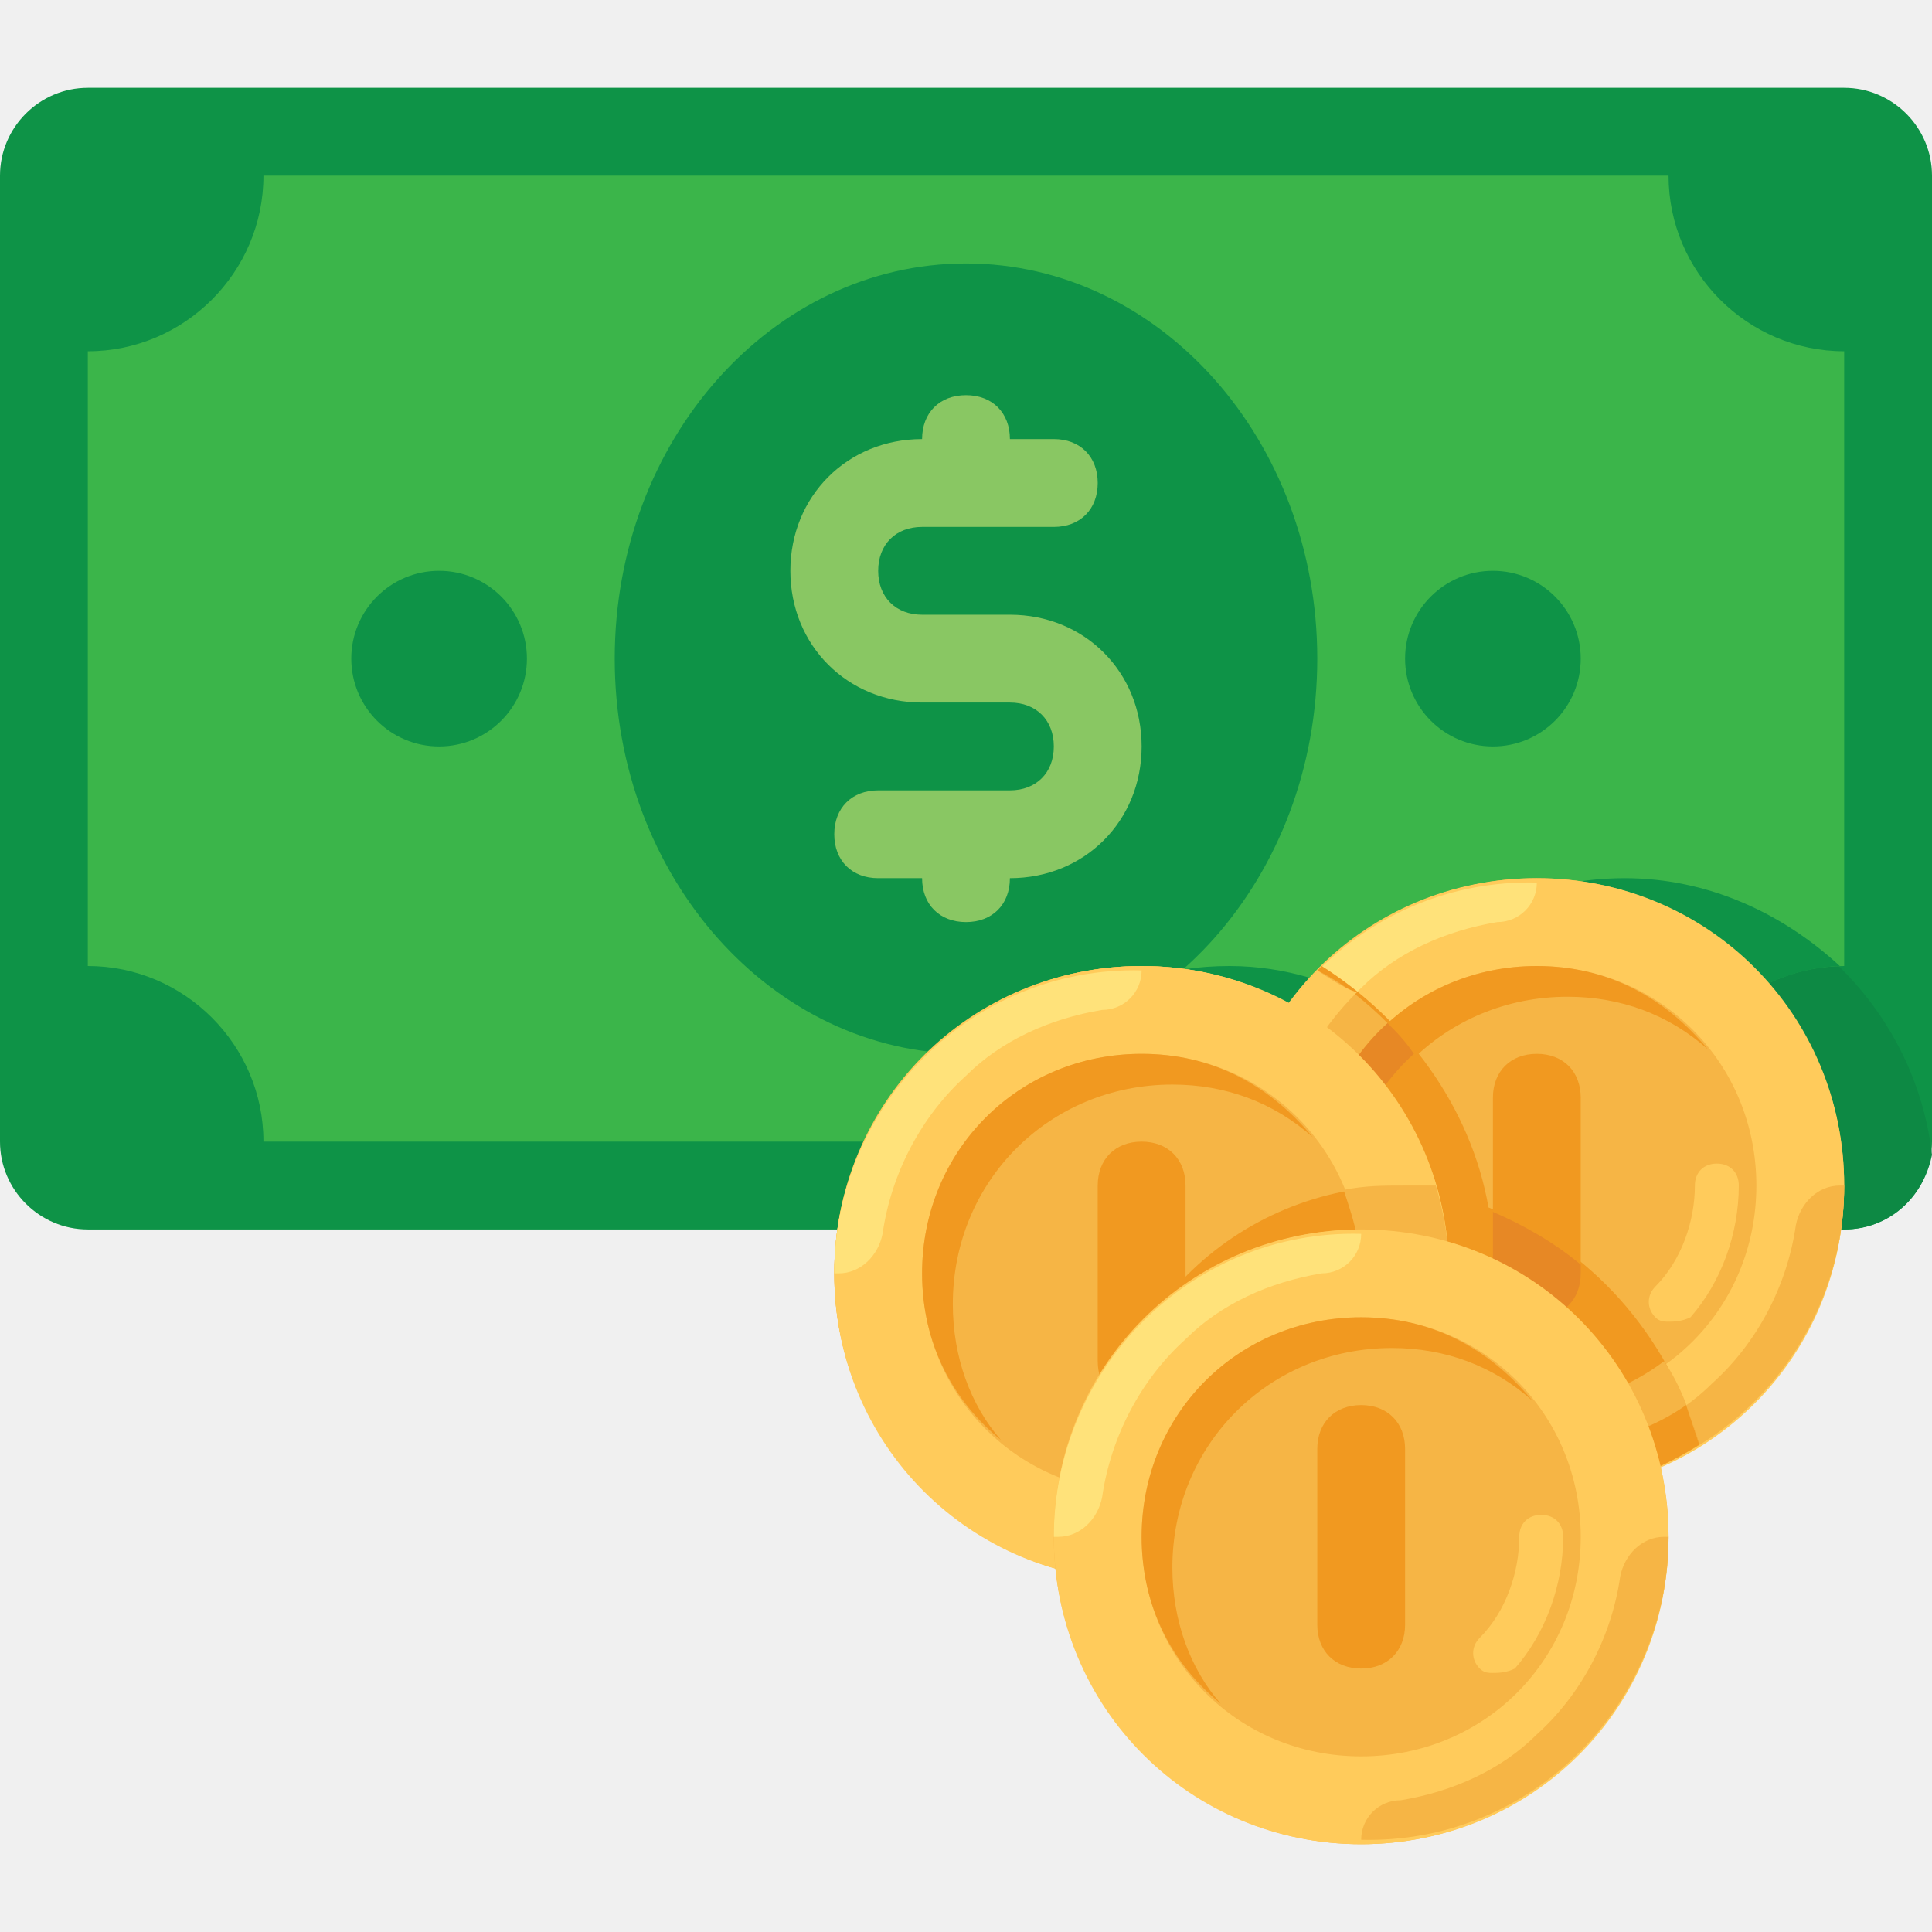
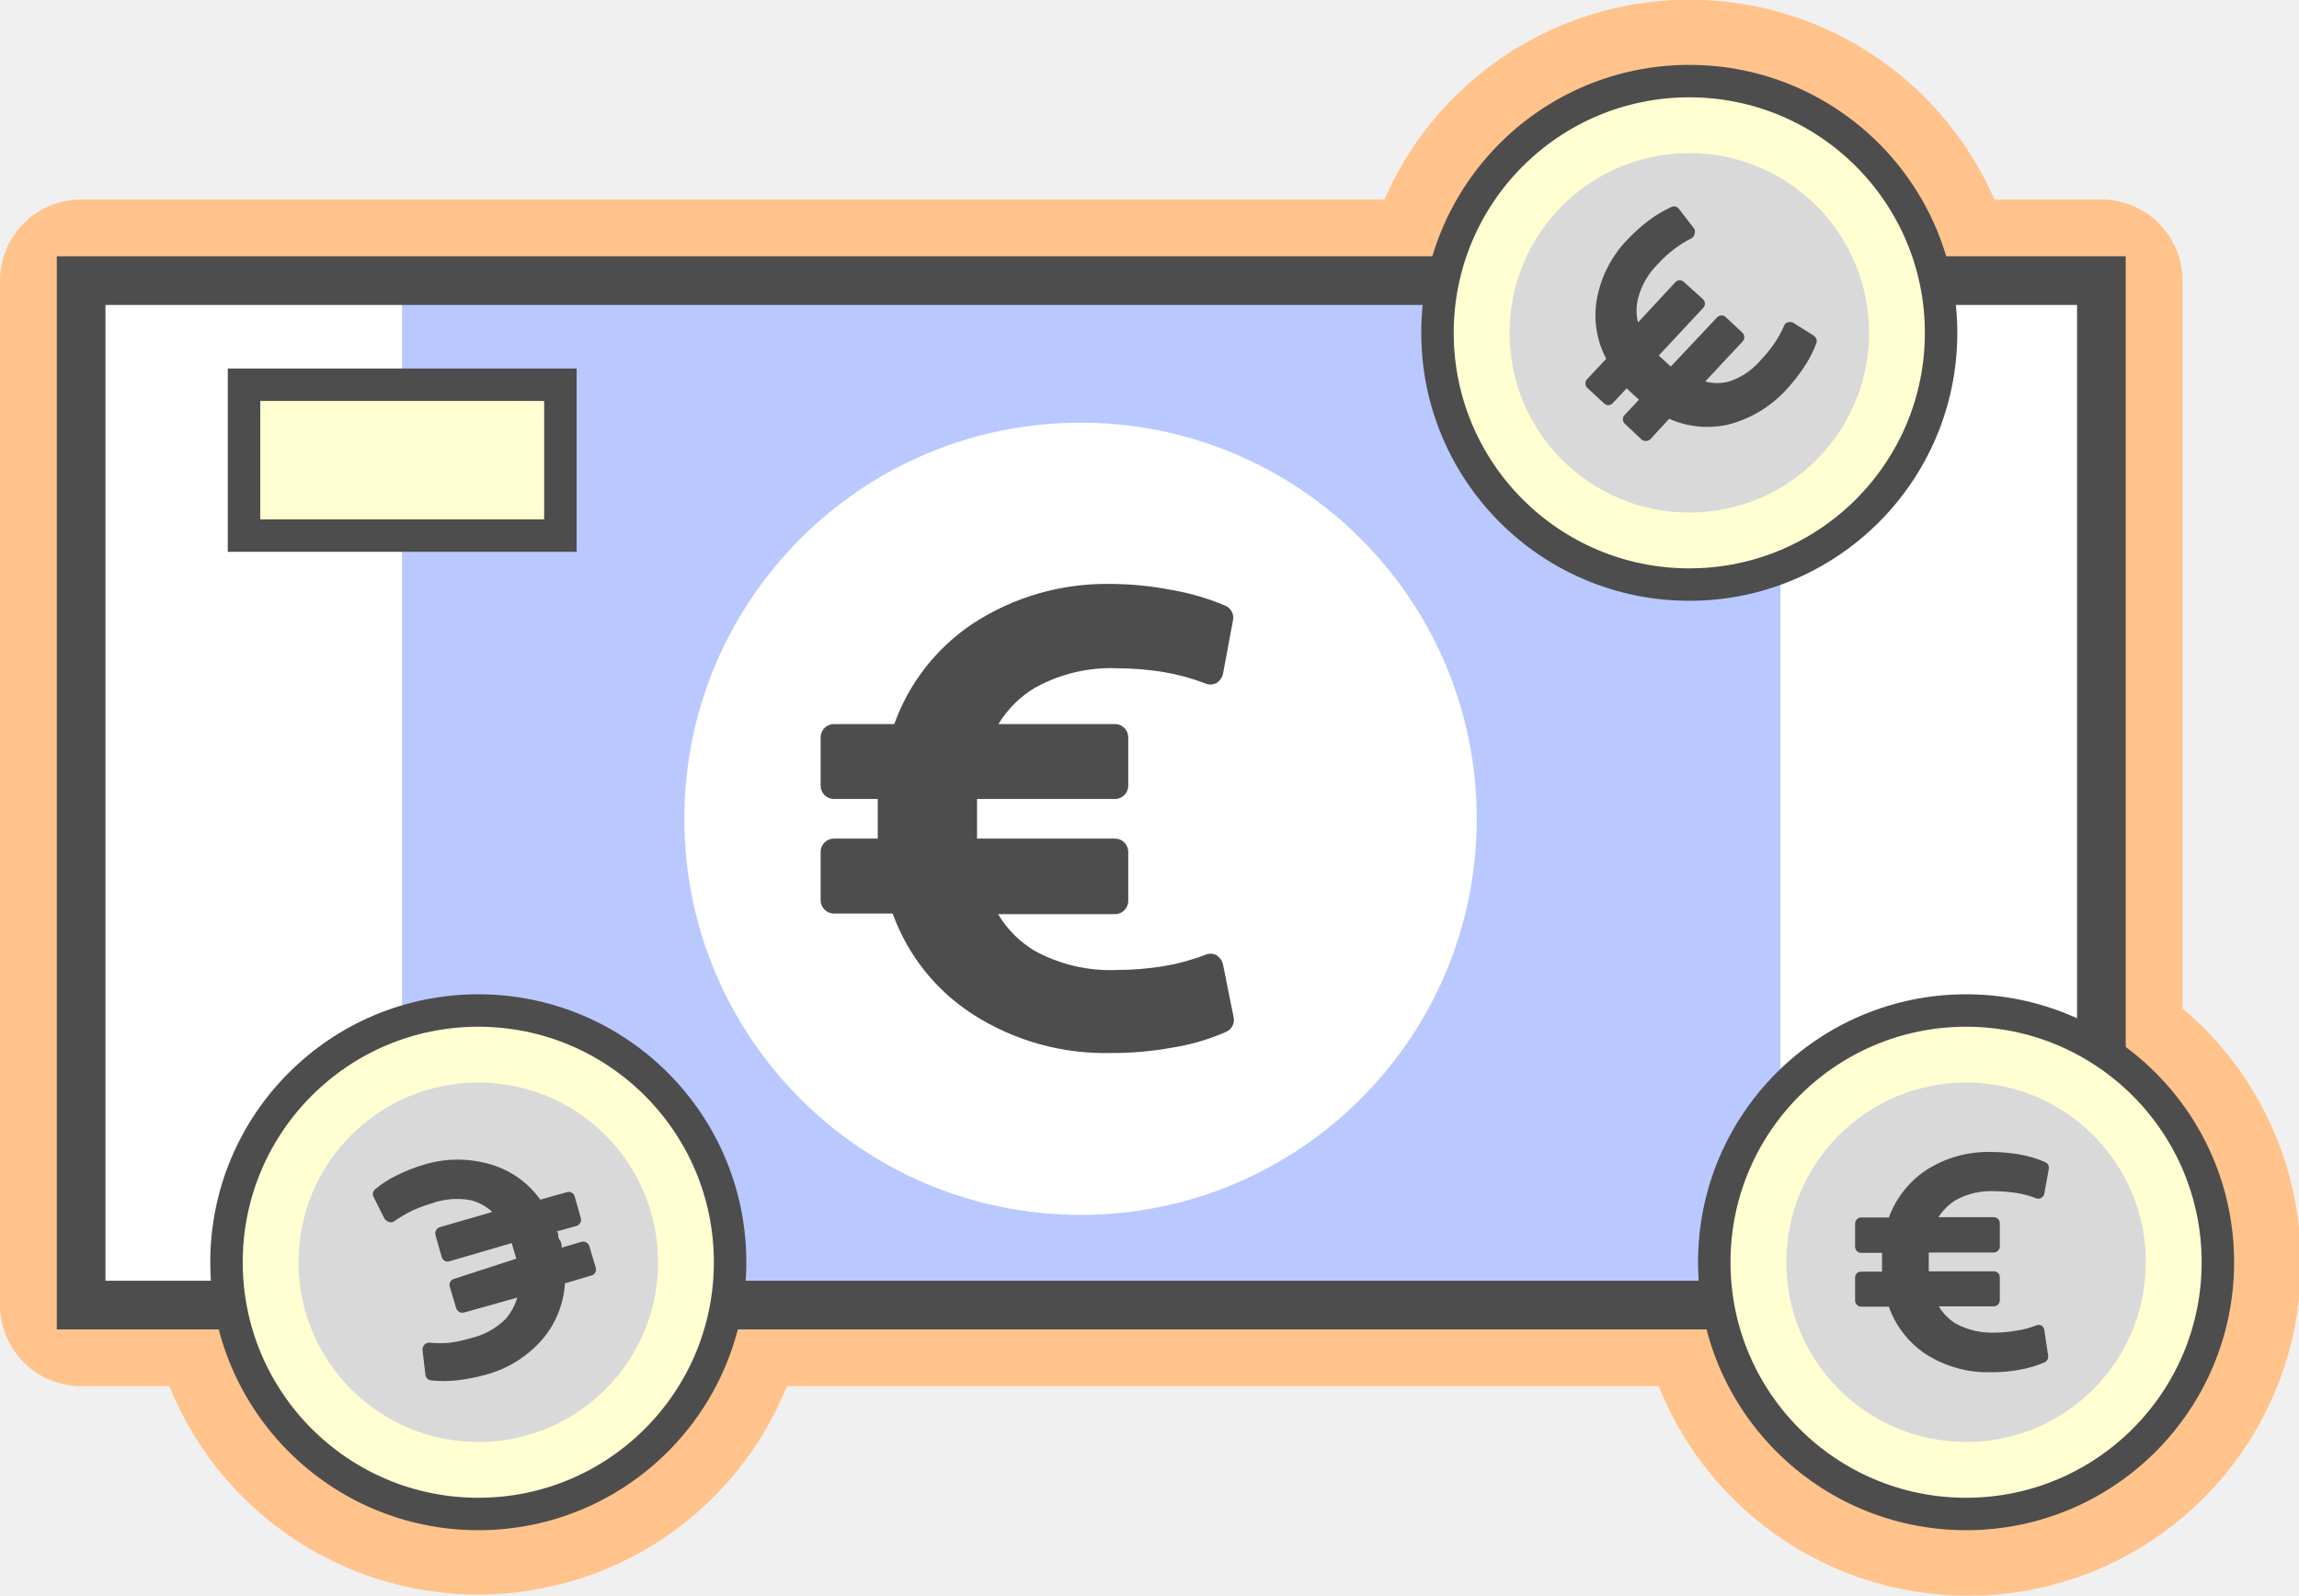
- <svg xmlns="http://www.w3.org/2000/svg" version="1.1" id="Capa_1" x="0px" y="0px" viewBox="0 0 512 512" style="enable-background:new 0 0 512 512;" xml:space="preserve">
-   <path style="fill:#0E9347;" d="M488.727,325.818H23.273C10.473,325.818,0,315.345,0,302.545v-256  c0-12.8,10.473-23.273,23.273-23.273h465.455c12.8,0,23.273,10.473,23.273,23.273v256C512,315.345,501.527,325.818,488.727,325.818z  " />
-   <path style="fill:#0D8944;" d="M430.545,232.727c-26.764,0-51.2,12.8-65.164,33.745C353.745,260.655,340.945,256,325.818,256  c-40.727,0-74.473,30.255-80.291,69.818h243.2c11.636,0,20.945-8.145,23.273-19.782  C507.345,265.309,472.436,232.727,430.545,232.727z" />
-   <path style="fill:#3BB54A;" d="M442.182,302.545H69.818c0-25.6-20.945-46.545-46.545-46.545V93.091  c25.6,0,46.545-20.945,46.545-46.545h372.364c0,25.6,20.945,46.545,46.545,46.545V256C463.127,256,442.182,276.945,442.182,302.545z  " />
-   <g>
-     <path style="fill:#0E9347;" d="M430.545,232.727c-26.764,0-51.2,12.8-65.164,33.745C353.745,260.655,340.945,256,325.818,256   c-32.582,0-60.509,18.618-73.309,46.545h189.673c0-25.6,19.782-45.382,45.382-46.545   C472.436,242.036,452.655,232.727,430.545,232.727z" />
-     <ellipse style="fill:#0E9347;" cx="256" cy="174.545" rx="93.091" ry="104.727" />
-     <circle style="fill:#0E9347;" cx="116.364" cy="174.545" r="23.273" />
-     <circle style="fill:#0E9347;" cx="395.636" cy="174.545" r="23.273" />
+ <svg xmlns="http://www.w3.org/2000/svg" viewBox="0 0 70.85 49.17">
+   <g id="Layer_2" data-name="Layer 2">
+     <g id="TEKST">
+       <path d="M64.76 32.38V8.65h-5.11a7.75 7.75 0 0 0-15.17 0H2.5v31.58h4.6a8.64 8.64 0 0 0 .19.85 7.76 7.76 0 0 0 15.09-.85H53a7.76 7.76 0 1 0 11.81-7.85z" fill="#ffc38b" stroke="#ffc38b" stroke-linecap="round" stroke-linejoin="round" stroke-width="5" />
+       <path fill="#b9c9ff" d="M2.5 8.65h62.26v31.58H2.5z" />
+       <circle cx="33.3" cy="25.24" r="12.21" fill="#fff" />
+       <path fill="#fff" d="M2.5 8.65h9.89v31.58H2.5zM54.87 8.65h9.89v31.58h-9.89z" />
+       <path d="M37.69 29.73a.45.45 0 0 0-.21-.29.39.39 0 0 0-.35 0 6.81 6.81 0 0 1-1.31.35 9.27 9.27 0 0 1-1.38.11 4.84 4.84 0 0 1-2.57-.6 3.22 3.22 0 0 1-1.11-1.12h3.6a.41.41 0 0 0 .41-.41v-1.51a.41.41 0 0 0-.41-.41h-4.25v-1.22h4.25a.41.41 0 0 0 .41-.41v-1.49a.41.41 0 0 0-.41-.41h-3.59a3.27 3.27 0 0 1 1.11-1.11 4.8 4.8 0 0 1 2.56-.61 9.27 9.27 0 0 1 1.38.11 7 7 0 0 1 1.31.35.39.39 0 0 0 .35 0 .45.45 0 0 0 .21-.29l.31-1.66a.4.4 0 0 0-.24-.44 7.53 7.53 0 0 0-1.63-.48 10.16 10.16 0 0 0-1.95-.19A7.52 7.52 0 0 0 30 19.21a6.25 6.25 0 0 0-2.44 3.11H25.7a.41.41 0 0 0-.41.41v1.49a.41.41 0 0 0 .41.41h1.35V25.85H25.7a.41.41 0 0 0-.41.41v1.49a.41.41 0 0 0 .41.41h1.81A6.19 6.19 0 0 0 30 31.28a7.54 7.54 0 0 0 4.23 1.18 10.16 10.16 0 0 0 1.92-.17 6.69 6.69 0 0 0 1.63-.48.4.4 0 0 0 .24-.44z" fill="#4d4d4d" />
+       <path fill="#ffffd1" stroke="#4d4d4d" stroke-miterlimit="10" d="M7.52 11.86h9.75v4.65H7.52z" />
+       <path fill="none" stroke="#4d4d4d" stroke-miterlimit="10" stroke-width="1.5" d="M2.5 8.65h62.26v31.58H2.5z" />
+       <circle cx="60.59" cy="38.91" r="7.76" fill="#ffffd1" stroke="#4d4d4d" stroke-miterlimit="10" />
+       <circle cx="60.59" cy="38.91" r="5.54" fill="#d9d9d9" />
+       <path d="M63 41a.19.19 0 0 0-.09-.14.2.2 0 0 0-.17 0 2.49 2.49 0 0 1-.61.16 3.66 3.66 0 0 1-.65.06 2.35 2.35 0 0 1-1.21-.28 1.55 1.55 0 0 1-.52-.53h1.69a.19.19 0 0 0 .19-.19v-.7a.18.18 0 0 0-.19-.19h-2v-.58h2a.19.19 0 0 0 .19-.19v-.7a.19.19 0 0 0-.19-.2h-1.7a1.72 1.72 0 0 1 .52-.52 2.26 2.26 0 0 1 1.21-.28 4.87 4.87 0 0 1 .65.05 3 3 0 0 1 .61.16.17.17 0 0 0 .17 0 .2.2 0 0 0 .1-.13l.14-.77a.19.19 0 0 0-.12-.21 3.42 3.42 0 0 0-.76-.23 5.38 5.38 0 0 0-.9-.08 3.54 3.54 0 0 0-2 .56 3 3 0 0 0-1.15 1.46h-.85a.19.19 0 0 0-.19.2v.7a.19.19 0 0 0 .19.19H58v.58h-.64a.18.18 0 0 0-.19.19v.7a.19.19 0 0 0 .19.19h.85a2.92 2.92 0 0 0 1.15 1.47 3.54 3.54 0 0 0 2 .55 4.5 4.5 0 0 0 .9-.08A3.44 3.44 0 0 0 63 42a.2.2 0 0 0 .12-.21z" fill="#4d4d4d" />
+       <g>
+         <circle cx="14.74" cy="38.91" r="7.76" fill="#ffffd1" stroke="#4d4d4d" stroke-miterlimit="10" />
+         <circle cx="14.74" cy="38.91" r="5.54" fill="#d9d9d9" />
+         <path d="M11.84 37.55a.23.23 0 0 0 .13.11.18.18 0 0 0 .16 0 4.21 4.21 0 0 1 .55-.33 4.49 4.49 0 0 1 .61-.23 2.3 2.3 0 0 1 1.23-.1 1.54 1.54 0 0 1 .65.36l-1.62.47a.2.2 0 0 0-.13.24l.19.67a.19.19 0 0 0 .24.14l1.92-.56.14.48-1.91.62a.19.19 0 0 0-.14.24l.2.67a.2.2 0 0 0 .24.13l1.64-.46a1.72 1.72 0 0 1-.35.65 2.24 2.24 0 0 1-1.08.6 4.56 4.56 0 0 1-.64.14 3.42 3.42 0 0 1-.64 0 .2.2 0 0 0-.15.06.23.23 0 0 0-.06.16l.09.77a.19.19 0 0 0 .17.17 3.55 3.55 0 0 0 .8 0 5.46 5.46 0 0 0 .88-.17 3.52 3.52 0 0 0 1.76-1.1 2.93 2.93 0 0 0 .69-1.72l.81-.24a.19.19 0 0 0 .14-.24l-.2-.67a.2.2 0 0 0-.24-.13l-.61.18c0-.08 0-.16-.07-.25s0-.17-.08-.25l.61-.17a.2.2 0 0 0 .13-.24l-.19-.67a.19.19 0 0 0-.24-.13l-.82.23a2.86 2.86 0 0 0-1.51-1.08 3.56 3.56 0 0 0-2.07 0 5.05 5.05 0 0 0-.84.33 3.23 3.23 0 0 0-.67.43.19.19 0 0 0-.05.23z" fill="#4d4d4d" />
+       </g>
+       <g>
+         <circle cx="52.06" cy="10.26" r="7.76" fill="#ffffd1" stroke="#4d4d4d" stroke-miterlimit="10" />
+         <circle cx="52.06" cy="10.26" r="5.54" fill="#d9d9d9" />
+         <path d="M55.25 9.94a.25.25 0 0 0-.17 0A.2.2 0 0 0 55 10a3.37 3.37 0 0 1-.3.56 4 4 0 0 1-.41.51 2.2 2.2 0 0 1-1 .69 1.43 1.43 0 0 1-.74 0l1.15-1.23a.19.19 0 0 0 0-.27l-.51-.48a.19.19 0 0 0-.27 0l-1.43 1.52-.37-.34 1.36-1.46a.19.19 0 0 0 0-.28l-.58-.52a.18.18 0 0 0-.27 0l-1.15 1.24a1.54 1.54 0 0 1 0-.74 2.3 2.3 0 0 1 .62-1.07 3.39 3.39 0 0 1 .48-.44 3.06 3.06 0 0 1 .54-.34.19.19 0 0 0 .1-.13.23.23 0 0 0 0-.16l-.48-.62a.18.18 0 0 0-.23-.06 3.86 3.86 0 0 0-.68.4 5.59 5.59 0 0 0-.68.61 3.54 3.54 0 0 0-.94 1.84 2.86 2.86 0 0 0 .29 1.83l-.58.62a.19.19 0 0 0 0 .28l.51.47a.18.18 0 0 0 .27 0l.43-.46.19.18.19.17-.44.47a.19.19 0 0 0 0 .27l.51.48a.21.21 0 0 0 .28 0l.58-.63a2.89 2.89 0 0 0 1.85.17A3.65 3.65 0 0 0 55.06 12a5.37 5.37 0 0 0 .56-.72 3.65 3.65 0 0 0 .36-.71.2.2 0 0 0-.08-.22z" fill="#4d4d4d" />
+       </g>
+     </g>
  </g>
-   <path style="fill:#89C763;" d="M267.636,162.909h-23.273c-6.982,0-11.636-4.655-11.636-11.636c0-6.982,4.655-11.636,11.636-11.636  h34.909c6.982,0,11.636-4.655,11.636-11.636c0-6.982-4.655-11.636-11.636-11.636h-11.636c0-6.982-4.655-11.636-11.636-11.636  c-6.982,0-11.636,4.655-11.636,11.636c-19.782,0-34.909,15.127-34.909,34.909s15.127,34.909,34.909,34.909h23.273  c6.982,0,11.636,4.655,11.636,11.636c0,6.982-4.655,11.636-11.636,11.636h-34.909c-6.982,0-11.636,4.655-11.636,11.636  c0,6.982,4.655,11.636,11.636,11.636h11.636c0,6.982,4.655,11.636,11.636,11.636c6.982,0,11.636-4.655,11.636-11.636  c19.782,0,34.909-15.127,34.909-34.909S287.418,162.909,267.636,162.909z" />
-   <circle style="fill:#FFCA5D;" cx="302.545" cy="337.455" r="81.455" />
-   <circle style="fill:#F6B545;" cx="407.273" cy="314.182" r="81.455" />
-   <path style="fill:#FFCB5B;" d="M407.273,232.727c-45.382,0-81.455,36.073-81.455,81.455s36.073,81.455,81.455,81.455  s81.455-36.073,81.455-81.455S452.655,232.727,407.273,232.727z M407.273,372.364c-32.582,0-58.182-25.6-58.182-58.182  S374.691,256,407.273,256s58.182,25.6,58.182,58.182S439.855,372.364,407.273,372.364z" />
-   <path style="fill:#F6B545;" d="M407.273,394.473L407.273,394.473c45.382,1.164,81.455-36.073,81.455-80.291h-1.164  c-5.818,0-10.473,4.655-11.636,10.473c-2.327,16.291-10.473,31.418-22.109,41.891c-9.309,9.309-22.109,15.127-36.073,17.454  C411.927,384,407.273,388.655,407.273,394.473z" />
-   <path style="fill:#FFE27A;" d="M407.273,233.891L407.273,233.891c-45.382-1.164-81.455,36.073-81.455,80.291h1.164  c5.818,0,10.473-4.655,11.636-10.473c2.327-16.291,10.473-31.418,22.109-41.891c9.309-9.309,22.109-15.127,36.073-17.455  C402.618,244.364,407.273,239.709,407.273,233.891z" />
-   <path style="fill:#F19920;" d="M357.236,322.327c0-32.582,25.6-58.182,58.182-58.182c13.964,0,26.764,4.655,37.236,13.964  C441.018,264.145,425.891,256,407.273,256c-32.582,0-58.182,25.6-58.182,58.182c0,18.618,8.145,33.745,20.945,44.218  C361.891,349.091,357.236,336.291,357.236,322.327z" />
-   <path style="fill:#FFCB5B;" d="M442.182,350.255c-1.164,0-2.327,0-3.491-1.164c-2.327-2.327-2.327-5.818,0-8.145  c6.982-6.982,10.473-17.455,10.473-26.764c0-3.491,2.327-5.818,5.818-5.818c3.491,0,5.818,2.327,5.818,5.818  c0,12.8-4.655,25.6-12.8,34.909C445.673,350.255,443.345,350.255,442.182,350.255z" />
-   <g>
-     <path style="fill:#F19920;" d="M407.273,349.091c-6.982,0-11.636-4.655-11.636-11.636v-46.545c0-6.982,4.655-11.636,11.636-11.636   s11.636,4.655,11.636,11.636v46.545C418.909,344.436,414.255,349.091,407.273,349.091z" />
-     <path style="fill:#F19920;" d="M450.327,382.836c-8.145-29.091-29.091-52.364-55.855-62.836c-4.655-26.764-22.109-50.036-44.218-64   c-13.964,15.127-23.273,34.909-23.273,57.018c0,45.382,36.073,81.455,81.455,81.455   C423.564,395.636,437.527,390.982,450.327,382.836z" />
-   </g>
-   <g>
-     <path style="fill:#E78825;" d="M370.036,358.4c-8.145-10.473-13.964-23.273-13.964-37.236c0-16.291,6.982-31.418,18.618-41.891   c-2.327-3.491-4.655-5.818-6.982-8.145c-11.636,10.473-18.618,25.6-18.618,43.055C349.091,332.8,357.236,347.927,370.036,358.4z" />
-     <path style="fill:#E78825;" d="M395.636,321.164v16.291c0,6.982,4.655,11.636,11.636,11.636s11.636-4.655,11.636-11.636v-2.327   C411.927,329.309,403.782,324.655,395.636,321.164z" />
-   </g>
-   <path style="fill:#F6B545;" d="M450.327,382.836c-2.327-8.145-4.655-15.127-9.309-22.109c-9.309,6.982-20.945,11.636-33.745,11.636  c-32.582,0-58.182-25.6-58.182-58.182c0-17.455,6.982-32.582,18.618-43.055c-5.818-5.818-11.636-10.473-18.618-13.964  c-13.964,15.127-23.273,34.909-23.273,57.018c0,45.382,36.073,81.455,81.455,81.455  C423.564,395.636,437.527,390.982,450.327,382.836z" />
-   <path style="fill:#F19920;" d="M446.836,372.364c-8.145,5.818-18.618,9.309-29.091,11.636c-5.818,1.164-10.473,5.818-10.473,11.636  l0,0c16.291,0,30.255-4.655,43.055-12.8C449.164,379.345,448,375.855,446.836,372.364z" />
-   <path style="fill:#FFCB5B;" d="M349.091,257.164c-13.964,15.127-23.273,34.909-23.273,57.018h1.164  c5.818,0,10.473-4.655,11.636-10.473c2.327-16.291,10.473-30.255,20.945-40.727C356.073,261.818,352.582,259.491,349.091,257.164z" />
-   <circle style="fill:#F6B545;" cx="302.545" cy="337.455" r="81.455" />
-   <path style="fill:#F19920;" d="M290.909,395.636c0,8.145,1.164,15.127,3.491,23.273c2.327,0,5.818,0,8.145,0  c45.382,0,81.455-36.073,81.455-81.455c0-8.145-1.164-15.127-3.491-23.273c-2.327,0-5.818,0-8.145,0  C326.982,314.182,290.909,350.255,290.909,395.636z" />
-   <path style="fill:#FFCB5B;" d="M302.545,256c-45.382,0-81.455,36.073-81.455,81.455s36.073,81.455,81.455,81.455  S384,382.836,384,337.455S347.927,256,302.545,256z M302.545,395.636c-32.582,0-58.182-25.6-58.182-58.182  s25.6-58.182,58.182-58.182s58.182,25.6,58.182,58.182S335.127,395.636,302.545,395.636z" />
-   <path style="fill:#F6B545;" d="M302.545,417.745L302.545,417.745C347.927,418.909,384,381.673,384,337.455h-1.164  c-5.818,0-10.473,4.655-11.636,10.473c-2.327,16.291-10.473,31.418-22.109,41.891c-9.309,9.309-22.109,15.127-36.073,17.455  C307.2,407.273,302.545,411.927,302.545,417.745z" />
-   <path style="fill:#FFE27A;" d="M302.545,257.164L302.545,257.164c-45.382-1.164-81.455,36.073-81.455,80.291h1.164  c5.818,0,10.473-4.655,11.636-10.473c2.327-16.291,10.473-31.418,22.109-41.891c9.309-9.309,22.109-15.127,36.073-17.455  C297.891,267.636,302.545,262.982,302.545,257.164z" />
-   <path style="fill:#F19920;" d="M252.509,345.6c0-32.582,25.6-58.182,58.182-58.182c13.964,0,26.764,4.655,37.236,13.964  c-11.636-13.964-26.764-22.109-45.382-22.109c-32.582,0-58.182,25.6-58.182,58.182c0,18.618,8.145,33.745,20.945,44.218  C257.164,372.364,252.509,359.564,252.509,345.6z" />
-   <path style="fill:#FFCB5B;" d="M337.455,373.527c-1.164,0-2.327,0-3.491-1.164c-2.327-2.327-2.327-5.818,0-8.145  c6.982-6.982,10.473-17.455,10.473-26.764c0-3.491,2.327-5.818,5.818-5.818c3.491,0,5.818,2.327,5.818,5.818  c0,12.8-4.655,25.6-12.8,34.909C340.945,373.527,338.618,373.527,337.455,373.527z" />
-   <path style="fill:#F19920;" d="M302.545,372.364c-6.982,0-11.636-4.655-11.636-11.636v-46.545c0-6.982,4.655-11.636,11.636-11.636  c6.982,0,11.636,4.655,11.636,11.636v46.545C314.182,367.709,309.527,372.364,302.545,372.364z" />
-   <g>
-     <path style="fill:#F6B545;" d="M356.073,315.345c2.327,6.982,4.655,13.964,4.655,22.109c0,32.582-25.6,58.182-58.182,58.182   c-3.491,0-8.145,0-11.636-1.164v1.164c0,8.145,1.164,15.127,3.491,23.273c2.327,0,5.818,0,8.145,0   c45.382,0,81.455-36.073,81.455-81.455c0-8.145-1.164-15.127-3.491-23.273c-2.327,0-5.818,0-8.145,0   C366.545,314.182,361.891,314.182,356.073,315.345z" />
-     <circle style="fill:#F6B545;" cx="360.727" cy="407.273" r="81.455" />
-   </g>
-   <path style="fill:#FFCB5B;" d="M360.727,325.818c-45.382,0-81.455,36.073-81.455,81.455s36.073,81.455,81.455,81.455  s81.455-36.073,81.455-81.455S406.109,325.818,360.727,325.818z M360.727,465.455c-32.582,0-58.182-25.6-58.182-58.182  s25.6-58.182,58.182-58.182s58.182,25.6,58.182,58.182S393.309,465.455,360.727,465.455z" />
-   <path style="fill:#F6B545;" d="M360.727,487.564L360.727,487.564c45.382,1.164,81.455-36.073,81.455-80.291h-1.164  c-5.818,0-10.473,4.655-11.636,10.473c-2.327,16.291-10.473,31.418-22.109,41.891c-9.309,9.309-22.109,15.127-36.073,17.455  C365.382,477.091,360.727,481.745,360.727,487.564z" />
-   <path style="fill:#FFE27A;" d="M360.727,326.982L360.727,326.982c-45.382-1.164-81.455,36.073-81.455,80.291h1.164  c5.818,0,10.473-4.655,11.636-10.473c2.327-16.291,10.473-31.418,22.109-41.891c9.309-9.309,22.109-15.127,36.073-17.455  C356.073,337.455,360.727,332.8,360.727,326.982z" />
-   <path style="fill:#F19920;" d="M310.691,415.418c0-32.582,25.6-58.182,58.182-58.182c13.964,0,26.764,4.655,37.236,13.964  c-11.636-13.964-26.764-22.109-45.382-22.109c-32.582,0-58.182,25.6-58.182,58.182c0,18.618,8.145,33.745,20.945,44.218  C315.345,442.182,310.691,429.382,310.691,415.418z" />
-   <path style="fill:#FFCB5B;" d="M395.636,443.345c-1.164,0-2.327,0-3.491-1.164c-2.327-2.327-2.327-5.818,0-8.145  c6.982-6.982,10.473-17.455,10.473-26.764c0-3.491,2.327-5.818,5.818-5.818s5.818,2.327,5.818,5.818c0,12.8-4.655,25.6-12.8,34.909  C399.127,443.345,396.8,443.345,395.636,443.345z" />
-   <path style="fill:#F19920;" d="M360.727,442.182c-6.982,0-11.636-4.655-11.636-11.636V384c0-6.982,4.655-11.636,11.636-11.636  c6.982,0,11.636,4.655,11.636,11.636v46.545C372.364,437.527,367.709,442.182,360.727,442.182z" />
-   <g>
- </g>
-   <g>
- </g>
-   <g>
- </g>
-   <g>
- </g>
-   <g>
- </g>
-   <g>
- </g>
-   <g>
- </g>
-   <g>
- </g>
-   <g>
- </g>
-   <g>
- </g>
-   <g>
- </g>
-   <g>
- </g>
-   <g>
- </g>
-   <g>
- </g>
-   <g>
- </g>
</svg>
